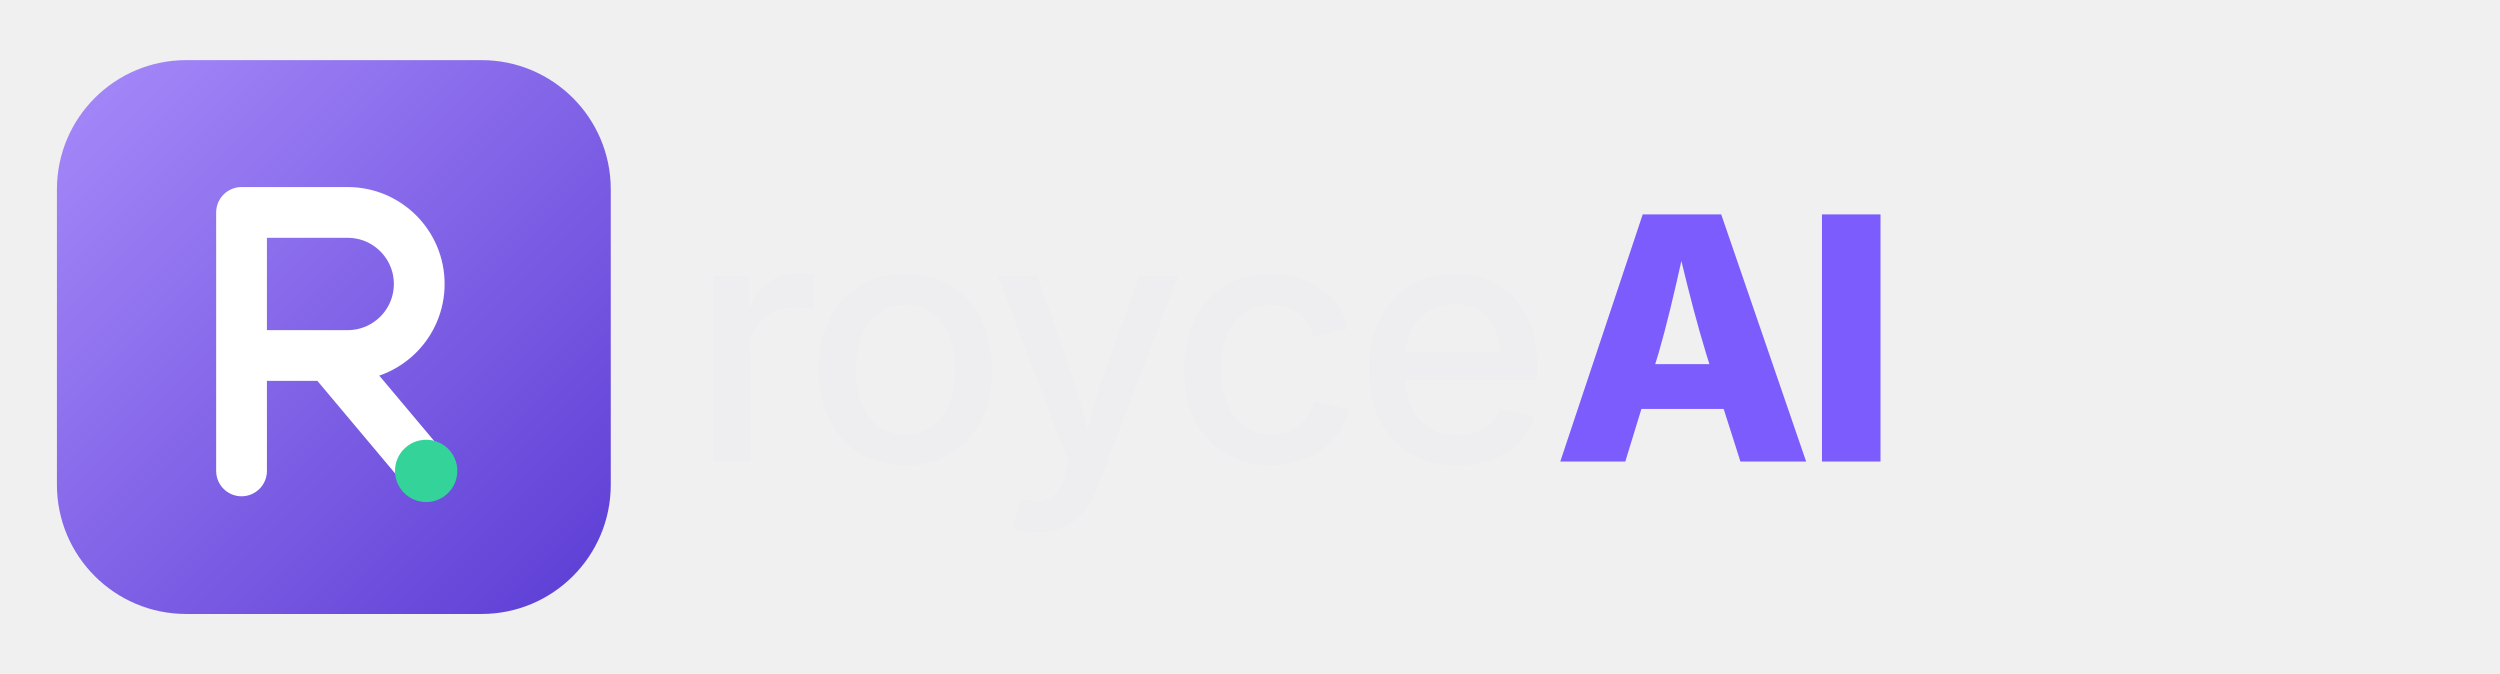
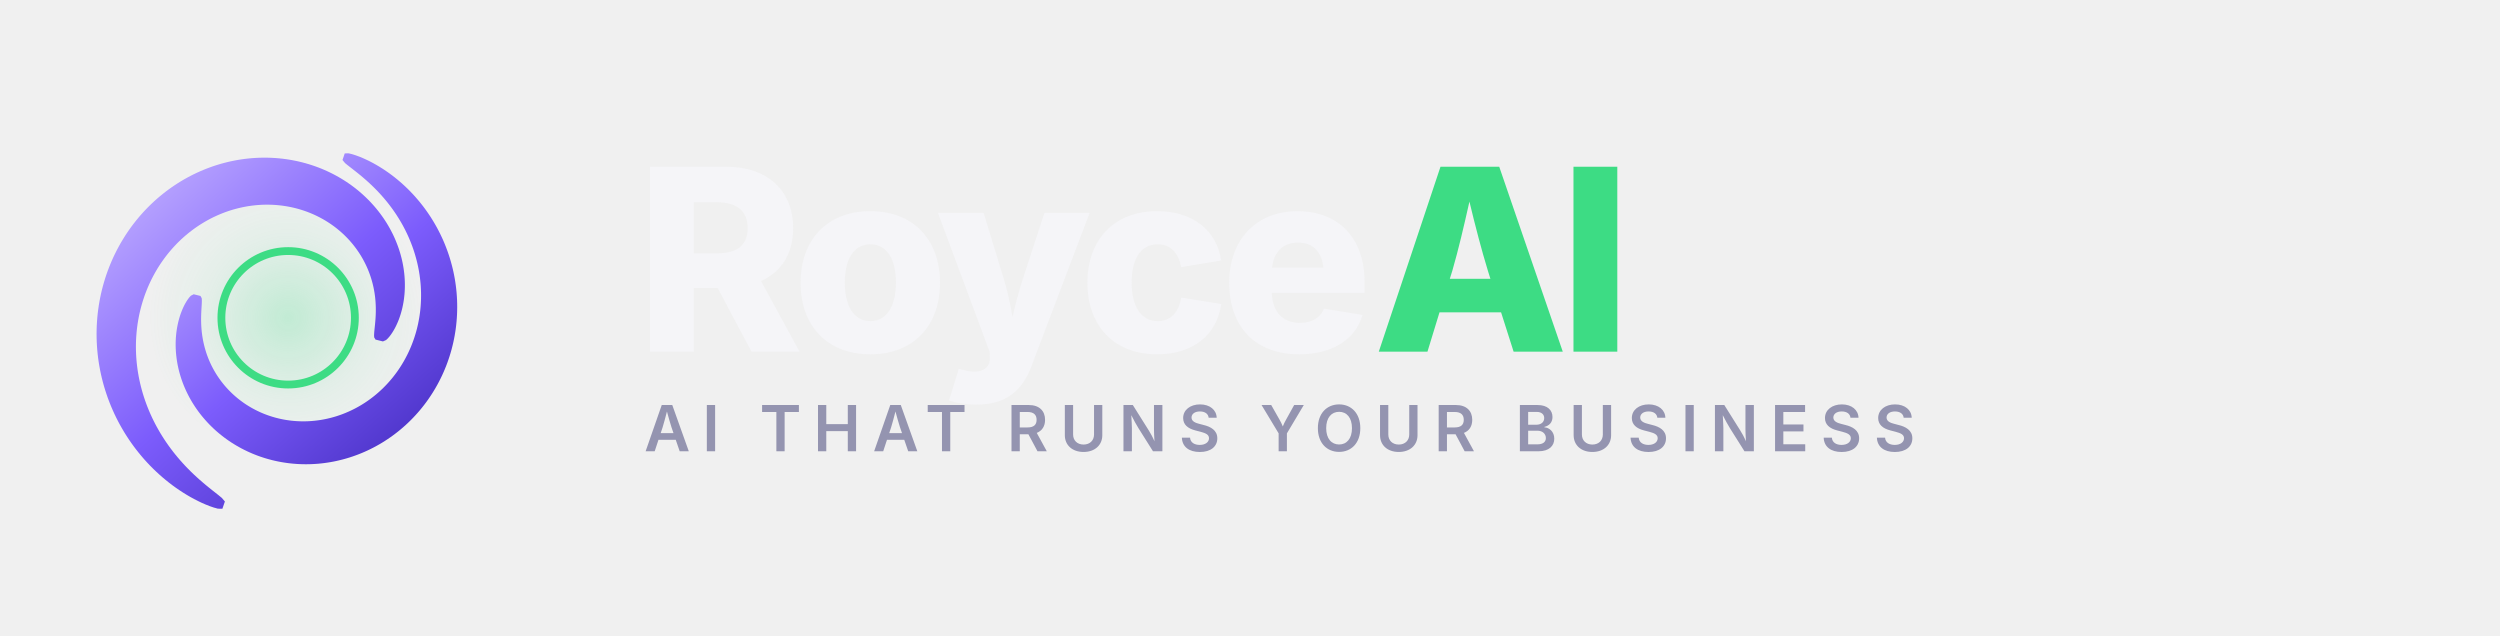
- <svg xmlns="http://www.w3.org/2000/svg" viewBox="0 0 1560 420" width="1560" height="420" role="img" aria-label="RoyceAI">
+ <svg xmlns="http://www.w3.org/2000/svg" viewBox="0 0 1180 300" width="1180" height="300" role="img" aria-label="RoyceAI — eye of the hurricane">
  <defs>
-     <linearGradient id="g" x1="0" y1="0" x2="1" y2="1">
-       <stop offset="0%" stop-color="#a78bfa" />
-       <stop offset="100%" stop-color="#5b3cd4" />
+     <linearGradient id="l-g" x1="0.1" y1="0" x2="0.9" y2="1">
+       <stop offset="0%" stop-color="#c3b2ff" />
+       <stop offset="52%" stop-color="#7c5cfc" />
+       <stop offset="100%" stop-color="#452dc0" />
    </linearGradient>
+     <radialGradient id="l-e" cx="50%" cy="50%" r="50%">
+       <stop offset="0%" stop-color="#3ddc84" stop-opacity="0.26" />
+       <stop offset="58%" stop-color="#3ddc84" stop-opacity="0.07" />
+       <stop offset="100%" stop-color="#3ddc84" stop-opacity="0" />
+     </radialGradient>
  </defs>
-   <g transform="translate(24,26) scale(0.72)">
-     <rect x="16" y="16" width="480" height="480" rx="112" fill="url(#g)" />
-     <path d="M 176 372 L 176 148 L 268 148 A 62 62 0 0 1 268 272 L 198 272 M 252 272 L 336 372" fill="none" stroke="#ffffff" stroke-width="44" stroke-linecap="round" stroke-linejoin="round" />
-     <circle cx="336" cy="372" r="27" fill="#34d399" />
+   <g transform="translate(10,24) scale(0.4922)">
+     <circle cx="256" cy="256" r="134.0" fill="url(#l-e)" />
+     <path d="M346.90 278.66 L349.91 277.33 L351.71 275.63 L353.27 273.83 L354.68 271.95 L355.99 270.01 L357.21 268.02 L358.35 265.98 L359.42 263.89 L360.42 261.76 L361.36 259.60 L362.23 257.39 L363.03 255.15 L363.78 252.88 L364.46 250.57 L365.09 248.24 L365.65 245.88 L366.15 243.49 L366.59 241.08 L366.97 238.65 L367.28 236.20 L367.54 233.72 L367.73 231.23 L367.86 228.72 L367.93 226.20 L367.94 223.66 L367.88 221.11 L367.76 218.56 L367.58 215.99 L367.33 213.42 L367.02 210.84 L366.65 208.25 L366.21 205.67 L365.71 203.08 L365.15 200.50 L364.52 197.91 L363.82 195.33 L363.07 192.76 L362.25 190.19 L361.36 187.64 L360.41 185.09 L359.40 182.55 L358.33 180.03 L357.19 177.52 L355.99 175.03 L354.72 172.56 L353.40 170.11 L352.01 167.67 L350.56 165.26 L349.05 162.88 L347.48 160.52 L345.84 158.19 L344.15 155.88 L342.40 153.61 L340.59 151.37 L338.72 149.16 L336.80 146.99 L334.82 144.85 L332.78 142.75 L330.69 140.69 L328.54 138.67 L326.34 136.69 L324.09 134.75 L321.79 132.86 L319.43 131.01 L317.03 129.21 L314.58 127.46 L312.08 125.76 L309.53 124.11 L306.94 122.51 L304.30 120.97 L301.62 119.48 L298.90 118.04 L296.13 116.66 L293.33 115.34 L290.49 114.08 L287.61 112.87 L284.70 111.73 L281.75 110.65 L278.77 109.64 L275.75 108.68 L272.71 107.79 L269.63 106.97 L266.53 106.21 L263.41 105.52 L260.26 104.90 L257.08 104.34 L253.89 103.86 L250.67 103.44 L247.44 103.09 L244.19 102.82 L240.92 102.62 L237.65 102.48 L234.35 102.43 L231.05 102.44 L227.74 102.53 L224.43 102.69 L221.11 102.92 L217.78 103.23 L214.45 103.61 L211.13 104.07 L207.80 104.60 L204.48 105.21 L201.16 105.89 L197.85 106.65 L194.55 107.48 L191.26 108.39 L187.98 109.37 L184.71 110.43 L181.46 111.56 L178.23 112.77 L175.02 114.05 L171.82 115.40 L168.65 116.83 L165.50 118.33 L162.38 119.90 L159.29 121.55 L156.22 123.26 L153.19 125.05 L150.19 126.91 L147.22 128.84 L144.29 130.84 L141.39 132.90 L138.54 135.04 L135.72 137.24 L132.95 139.51 L130.22 141.84 L127.54 144.24 L124.90 146.71 L122.32 149.23 L119.78 151.82 L117.29 154.47 L114.86 157.17 L112.48 159.94 L110.16 162.77 L107.90 165.65 L105.69 168.58 L103.54 171.57 L101.46 174.61 L99.44 177.71 L97.48 180.85 L95.58 184.04 L93.76 187.28 L92.00 190.57 L90.30 193.90 L88.68 197.27 L87.13 200.69 L85.65 204.14 L84.25 207.63 L82.91 211.16 L81.66 214.73 L80.47 218.33 L79.37 221.96 L78.34 225.62 L77.39 229.31 L76.52 233.02 L75.73 236.76 L75.02 240.53 L74.39 244.31 L73.84 248.12 L73.37 251.94 L72.99 255.78 L72.69 259.64 L72.47 263.50 L72.34 267.38 L72.29 271.26 L72.33 275.16 L72.45 279.05 L72.66 282.95 L72.95 286.86 L73.33 290.76 L73.79 294.65 L74.34 298.55 L74.98 302.43 L75.70 306.31 L76.51 310.18 L77.40 314.03 L78.38 317.87 L79.44 321.69 L80.59 325.50 L81.83 329.28 L83.14 333.04 L84.55 336.78 L86.03 340.49 L87.60 344.17 L89.25 347.83 L90.99 351.45 L92.80 355.03 L94.70 358.58 L96.68 362.09 L98.73 365.56 L100.87 368.99 L103.08 372.38 L105.37 375.72 L107.74 379.01 L110.18 382.25 L112.70 385.44 L115.29 388.58 L117.95 391.66 L120.69 394.68 L123.49 397.65 L126.36 400.55 L129.31 403.39 L132.32 406.16 L135.39 408.87 L138.53 411.50 L141.73 414.07 L144.99 416.56 L148.32 418.97 L151.70 421.30 L155.14 423.55 L158.64 425.72 L162.19 427.79 L165.80 429.77 L169.46 431.65 L173.18 433.43 L176.95 435.08 L180.77 436.60 L184.66 437.94 L188.64 439.04 L192.94 439.13 L195.34 432.17 L192.43 428.73 L189.29 426.14 L186.16 423.67 L183.06 421.23 L180.01 418.79 L177.01 416.33 L174.07 413.85 L171.18 411.34 L168.35 408.80 L165.57 406.23 L162.86 403.62 L160.21 400.97 L157.62 398.29 L155.10 395.57 L152.64 392.82 L150.25 390.04 L147.92 387.22 L145.65 384.37 L143.46 381.49 L141.33 378.58 L139.27 375.64 L137.28 372.67 L135.36 369.67 L133.50 366.65 L131.72 363.61 L130.00 360.54 L128.36 357.45 L126.79 354.34 L125.28 351.21 L123.85 348.06 L122.49 344.90 L121.20 341.73 L119.98 338.54 L118.83 335.34 L117.75 332.13 L116.75 328.91 L115.81 325.69 L114.95 322.46 L114.15 319.22 L113.43 315.98 L112.78 312.74 L112.20 309.51 L111.68 306.27 L111.24 303.04 L110.87 299.81 L110.56 296.58 L110.32 293.37 L110.16 290.16 L110.05 286.96 L110.02 283.78 L110.05 280.60 L110.15 277.44 L110.32 274.30 L110.55 271.17 L110.84 268.06 L111.20 264.97 L111.62 261.90 L112.10 258.85 L112.65 255.83 L113.25 252.83 L113.92 249.85 L114.64 246.90 L115.43 243.98 L116.27 241.09 L117.17 238.23 L118.12 235.39 L119.13 232.59 L120.20 229.83 L121.32 227.09 L122.49 224.39 L123.71 221.73 L124.98 219.11 L126.31 216.52 L127.68 213.97 L129.10 211.46 L130.56 208.99 L132.07 206.56 L133.63 204.17 L135.23 201.83 L136.87 199.53 L138.55 197.27 L140.27 195.06 L142.04 192.89 L143.84 190.77 L145.67 188.69 L147.55 186.66 L149.45 184.68 L151.39 182.75 L153.36 180.87 L155.37 179.04 L157.40 177.25 L159.46 175.52 L161.55 173.83 L163.67 172.20 L165.81 170.62 L167.98 169.09 L170.17 167.61 L172.38 166.18 L174.61 164.81 L176.86 163.48 L179.13 162.21 L181.41 161.00 L183.71 159.83 L186.03 158.72 L188.36 157.66 L190.70 156.66 L193.05 155.70 L195.41 154.80 L197.79 153.96 L200.16 153.16 L202.55 152.42 L204.94 151.74 L207.34 151.10 L209.74 150.52 L212.14 149.99 L214.54 149.51 L216.94 149.08 L219.34 148.71 L221.74 148.39 L224.14 148.11 L226.53 147.89 L228.91 147.72 L231.29 147.60 L233.66 147.53 L236.03 147.51 L238.38 147.54 L240.72 147.62 L243.06 147.74 L245.38 147.92 L247.68 148.14 L249.98 148.40 L252.25 148.72 L254.52 149.08 L256.76 149.48 L258.99 149.93 L261.20 150.43 L263.39 150.96 L265.56 151.54 L267.71 152.17 L269.83 152.83 L271.94 153.54 L274.02 154.28 L276.08 155.07 L278.11 155.90 L280.12 156.76 L282.10 157.66 L284.05 158.60 L285.98 159.57 L287.88 160.59 L289.76 161.63 L291.60 162.71 L293.41 163.82 L295.20 164.97 L296.95 166.15 L298.67 167.36 L300.36 168.59 L302.02 169.86 L303.64 171.16 L305.24 172.49 L306.80 173.84 L308.32 175.22 L309.82 176.62 L311.27 178.05 L312.70 179.50 L314.09 180.98 L315.44 182.48 L316.76 184.00 L318.04 185.54 L319.28 187.10 L320.49 188.68 L321.67 190.28 L322.80 191.90 L323.91 193.53 L324.97 195.18 L326.00 196.84 L326.99 198.52 L327.94 200.21 L328.85 201.91 L329.73 203.63 L330.58 205.35 L331.38 207.09 L332.15 208.84 L332.88 210.59 L333.57 212.35 L334.23 214.13 L334.85 215.90 L335.44 217.68 L335.98 219.47 L336.50 221.26 L336.97 223.06 L337.41 224.86 L337.82 226.66 L338.19 228.46 L338.52 230.27 L338.83 232.07 L339.09 233.88 L339.33 235.68 L339.53 237.48 L339.70 239.28 L339.83 241.08 L339.94 242.88 L340.01 244.67 L340.06 246.46 L340.07 248.24 L340.06 250.02 L340.02 251.80 L339.96 253.57 L339.87 255.33 L339.76 257.10 L339.62 258.85 L339.47 260.61 L339.31 262.36 L339.13 264.10 L338.95 265.85 L338.77 267.60 L338.60 269.35 L338.47 271.12 L338.40 272.90 L338.51 274.74 L339.76 276.88 Z" fill="url(#l-g)" />
+     <path d="M165.42 233.42 L162.72 234.82 L161.13 236.54 L159.76 238.36 L158.52 240.24 L157.38 242.18 L156.33 244.16 L155.35 246.19 L154.45 248.25 L153.61 250.35 L152.83 252.48 L152.11 254.64 L151.46 256.83 L150.86 259.05 L150.33 261.29 L149.85 263.55 L149.43 265.84 L149.07 268.14 L148.76 270.46 L148.52 272.80 L148.33 275.16 L148.20 277.53 L148.13 279.91 L148.12 282.31 L148.17 284.71 L148.28 287.12 L148.44 289.54 L148.67 291.96 L148.95 294.39 L149.29 296.82 L149.69 299.25 L150.15 301.68 L150.67 304.10 L151.24 306.53 L151.88 308.95 L152.58 311.36 L153.33 313.77 L154.14 316.16 L155.01 318.55 L155.94 320.92 L156.93 323.28 L157.97 325.63 L159.08 327.96 L160.24 330.27 L161.45 332.56 L162.73 334.84 L164.05 337.09 L165.44 339.31 L166.88 341.52 L168.37 343.70 L169.92 345.85 L171.52 347.97 L173.18 350.06 L174.89 352.12 L176.65 354.15 L178.46 356.15 L180.32 358.11 L182.23 360.04 L184.19 361.92 L186.19 363.77 L188.25 365.58 L190.35 367.35 L192.50 369.07 L194.69 370.76 L196.93 372.40 L199.20 373.99 L201.52 375.54 L203.89 377.03 L206.29 378.48 L208.73 379.88 L211.20 381.23 L213.72 382.53 L216.27 383.78 L218.85 384.97 L221.47 386.11 L224.12 387.19 L226.80 388.22 L229.51 389.19 L232.25 390.10 L235.01 390.95 L237.80 391.74 L240.61 392.48 L243.45 393.15 L246.31 393.76 L249.19 394.32 L252.09 394.80 L255.01 395.23 L257.94 395.59 L260.89 395.89 L263.85 396.12 L266.82 396.29 L269.80 396.40 L272.79 396.43 L275.79 396.41 L278.79 396.31 L281.80 396.15 L284.82 395.93 L287.83 395.63 L290.84 395.27 L293.85 394.84 L296.86 394.35 L299.87 393.79 L302.86 393.16 L305.85 392.46 L308.83 391.70 L311.80 390.87 L314.76 389.98 L317.70 389.01 L320.63 387.98 L323.54 386.89 L326.44 385.73 L329.31 384.50 L332.16 383.21 L334.99 381.85 L337.79 380.43 L340.57 378.94 L343.32 377.40 L346.04 375.78 L348.73 374.11 L351.39 372.37 L354.02 370.58 L356.61 368.72 L359.16 366.80 L361.68 364.83 L364.16 362.79 L366.59 360.70 L368.99 358.55 L371.34 356.35 L373.65 354.09 L375.92 351.77 L378.13 349.41 L380.30 346.99 L382.42 344.52 L384.49 342.00 L386.51 339.43 L388.47 336.82 L390.38 334.15 L392.23 331.44 L394.03 328.69 L395.77 325.90 L397.45 323.06 L399.08 320.18 L400.64 317.26 L402.14 314.30 L403.58 311.31 L404.96 308.28 L406.27 305.22 L407.52 302.13 L408.70 299.00 L409.81 295.84 L410.86 292.66 L411.84 289.45 L412.75 286.21 L413.59 282.95 L414.36 279.67 L415.06 276.36 L415.69 273.04 L416.25 269.70 L416.74 266.34 L417.15 262.97 L417.49 259.59 L417.76 256.19 L417.95 252.79 L418.07 249.37 L418.12 245.96 L418.09 242.53 L417.99 239.10 L417.81 235.68 L417.56 232.25 L417.23 228.82 L416.83 225.40 L416.35 221.98 L415.80 218.57 L415.17 215.17 L414.47 211.78 L413.69 208.40 L412.84 205.04 L411.91 201.69 L410.91 198.36 L409.84 195.05 L408.69 191.76 L407.47 188.49 L406.18 185.24 L404.82 182.02 L403.38 178.83 L401.87 175.67 L400.29 172.54 L398.65 169.44 L396.93 166.38 L395.14 163.35 L393.29 160.36 L391.37 157.40 L389.38 154.49 L387.33 151.62 L385.21 148.80 L383.03 146.02 L380.78 143.29 L378.47 140.61 L376.10 137.97 L373.67 135.40 L371.19 132.87 L368.64 130.40 L366.04 127.99 L363.38 125.64 L360.66 123.34 L357.90 121.11 L355.08 118.95 L352.20 116.85 L349.28 114.82 L346.31 112.86 L343.29 110.98 L340.23 109.17 L337.12 107.44 L333.96 105.80 L330.76 104.25 L327.52 102.79 L324.23 101.44 L320.89 100.21 L317.51 99.13 L314.05 98.28 L310.29 98.34 L308.11 104.67 L310.59 107.66 L313.30 109.87 L316.00 111.97 L318.67 114.04 L321.30 116.11 L323.89 118.19 L326.44 120.29 L328.94 122.42 L331.40 124.57 L333.80 126.75 L336.16 128.96 L338.46 131.20 L340.71 133.47 L342.91 135.78 L345.05 138.11 L347.15 140.48 L349.18 142.87 L351.16 145.29 L353.09 147.75 L354.95 150.22 L356.76 152.73 L358.52 155.26 L360.21 157.81 L361.85 160.39 L363.43 162.99 L364.95 165.61 L366.41 168.25 L367.81 170.91 L369.15 173.59 L370.43 176.28 L371.65 178.99 L372.81 181.71 L373.91 184.45 L374.96 187.20 L375.94 189.95 L376.86 192.72 L377.71 195.50 L378.51 198.28 L379.25 201.07 L379.93 203.86 L380.55 206.65 L381.11 209.45 L381.61 212.25 L382.04 215.05 L382.42 217.84 L382.74 220.63 L383.01 223.42 L383.21 226.21 L383.35 228.98 L383.44 231.75 L383.47 234.51 L383.44 237.26 L383.35 240.00 L383.21 242.73 L383.01 245.45 L382.76 248.15 L382.45 250.83 L382.09 253.50 L381.67 256.15 L381.20 258.78 L380.68 261.39 L380.10 263.99 L379.48 266.56 L378.80 269.10 L378.07 271.63 L377.29 274.13 L376.47 276.60 L375.59 279.05 L374.67 281.47 L373.70 283.86 L372.68 286.23 L371.62 288.56 L370.52 290.86 L369.37 293.13 L368.18 295.37 L366.95 297.58 L365.67 299.75 L364.36 301.89 L363.00 304.00 L361.61 306.06 L360.18 308.10 L358.71 310.09 L357.20 312.05 L355.67 313.96 L354.09 315.84 L352.49 317.68 L350.85 319.48 L349.18 321.24 L347.48 322.96 L345.75 324.64 L343.99 326.28 L342.20 327.87 L340.39 329.42 L338.55 330.93 L336.69 332.39 L334.81 333.81 L332.90 335.19 L330.97 336.52 L329.02 337.81 L327.05 339.05 L325.06 340.25 L323.05 341.40 L321.03 342.51 L318.99 343.57 L316.93 344.58 L314.86 345.55 L312.78 346.47 L310.69 347.35 L308.59 348.18 L306.48 348.97 L304.35 349.70 L302.23 350.40 L300.09 351.04 L297.95 351.64 L295.80 352.19 L293.65 352.70 L291.50 353.16 L289.34 353.58 L287.18 353.95 L285.02 354.27 L282.87 354.55 L280.71 354.78 L278.56 354.97 L276.41 355.12 L274.27 355.22 L272.13 355.27 L269.99 355.28 L267.87 355.25 L265.75 355.17 L263.64 355.05 L261.54 354.89 L259.45 354.69 L257.37 354.44 L255.30 354.15 L253.24 353.82 L251.20 353.45 L249.18 353.04 L247.16 352.59 L245.17 352.10 L243.19 351.57 L241.22 351.00 L239.28 350.39 L237.35 349.75 L235.44 349.07 L233.56 348.35 L231.69 347.60 L229.84 346.81 L228.02 345.98 L226.22 345.12 L224.44 344.23 L222.69 343.30 L220.95 342.35 L219.25 341.35 L217.57 340.33 L215.91 339.28 L214.28 338.20 L212.68 337.08 L211.11 335.94 L209.56 334.77 L208.04 333.57 L206.55 332.35 L205.09 331.10 L203.65 329.82 L202.25 328.52 L200.88 327.19 L199.53 325.84 L198.22 324.47 L196.94 323.07 L195.69 321.66 L194.47 320.22 L193.29 318.76 L192.13 317.28 L191.01 315.79 L189.92 314.27 L188.87 312.74 L187.84 311.19 L186.85 309.63 L185.90 308.05 L184.97 306.45 L184.08 304.84 L183.23 303.22 L182.40 301.58 L181.61 299.94 L180.86 298.28 L180.14 296.61 L179.45 294.93 L178.80 293.24 L178.18 291.54 L177.59 289.84 L177.04 288.12 L176.52 286.40 L176.03 284.68 L175.58 282.94 L175.16 281.21 L174.77 279.47 L174.41 277.72 L174.09 275.97 L173.80 274.22 L173.54 272.47 L173.31 270.72 L173.11 268.96 L172.95 267.20 L172.81 265.44 L172.70 263.69 L172.62 261.93 L172.57 260.17 L172.54 258.42 L172.54 256.66 L172.56 254.91 L172.61 253.15 L172.67 251.40 L172.75 249.65 L172.85 247.89 L172.95 246.14 L173.06 244.38 L173.15 242.61 L173.22 240.83 L173.23 239.02 L173.10 237.17 L171.92 235.04 Z" fill="url(#l-g)" />
+     <circle cx="256" cy="256" r="64.0" fill="none" stroke="#3ddc84" stroke-width="7.5" />
  </g>
-   <text x="430" y="288" font-family="Inter, Helvetica Neue, Helvetica, Arial, sans-serif" font-size="212" font-weight="500" letter-spacing="-7" fill="#eeeef0">royce<tspan font-weight="800" fill="#7c5cfc">AI</tspan>
+   <text x="300" y="166" font-family="Inter, Segoe UI, Helvetica Neue, Arial" font-size="120" font-weight="800" letter-spacing="-4.5" fill="#f5f5f8">Royce<tspan fill="#3ddc84">AI</tspan>
  </text>
+   <text x="304" y="213" font-family="Inter, Segoe UI, Helvetica Neue, Arial" font-size="30" font-weight="600" letter-spacing="5.6" fill="#9494b0">AI THAT RUNS YOUR BUSINESS</text>
</svg>
